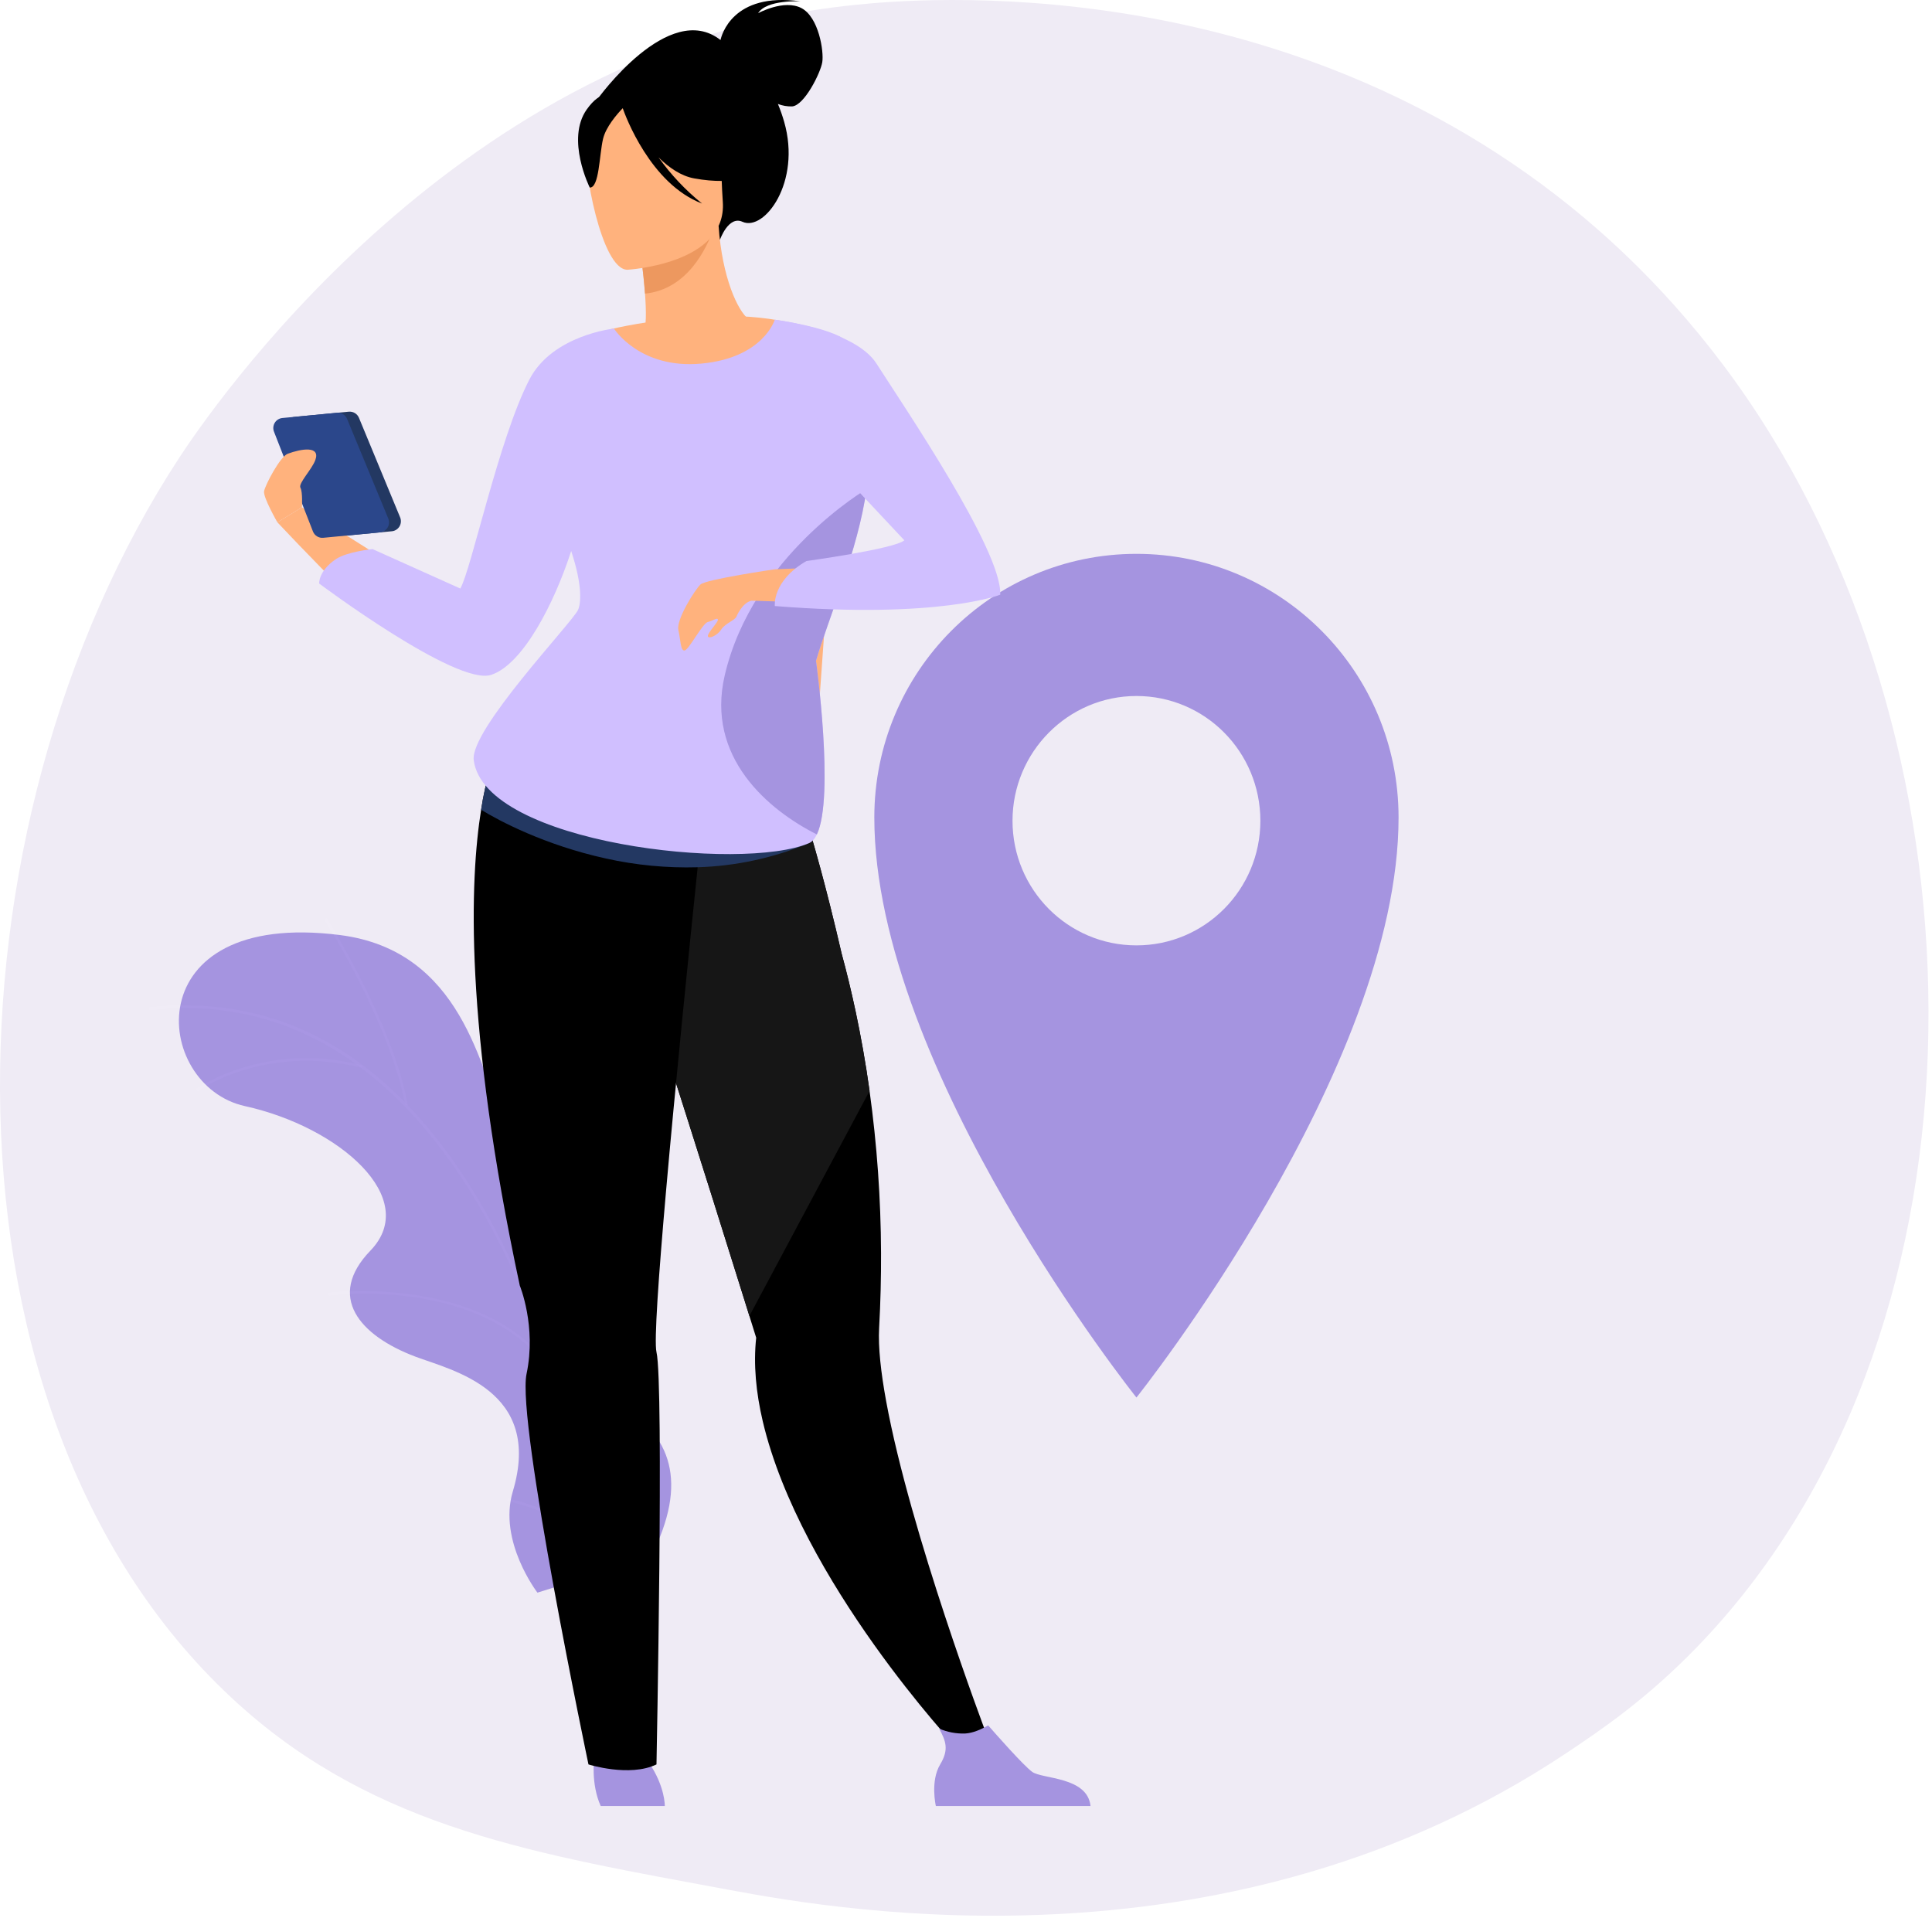
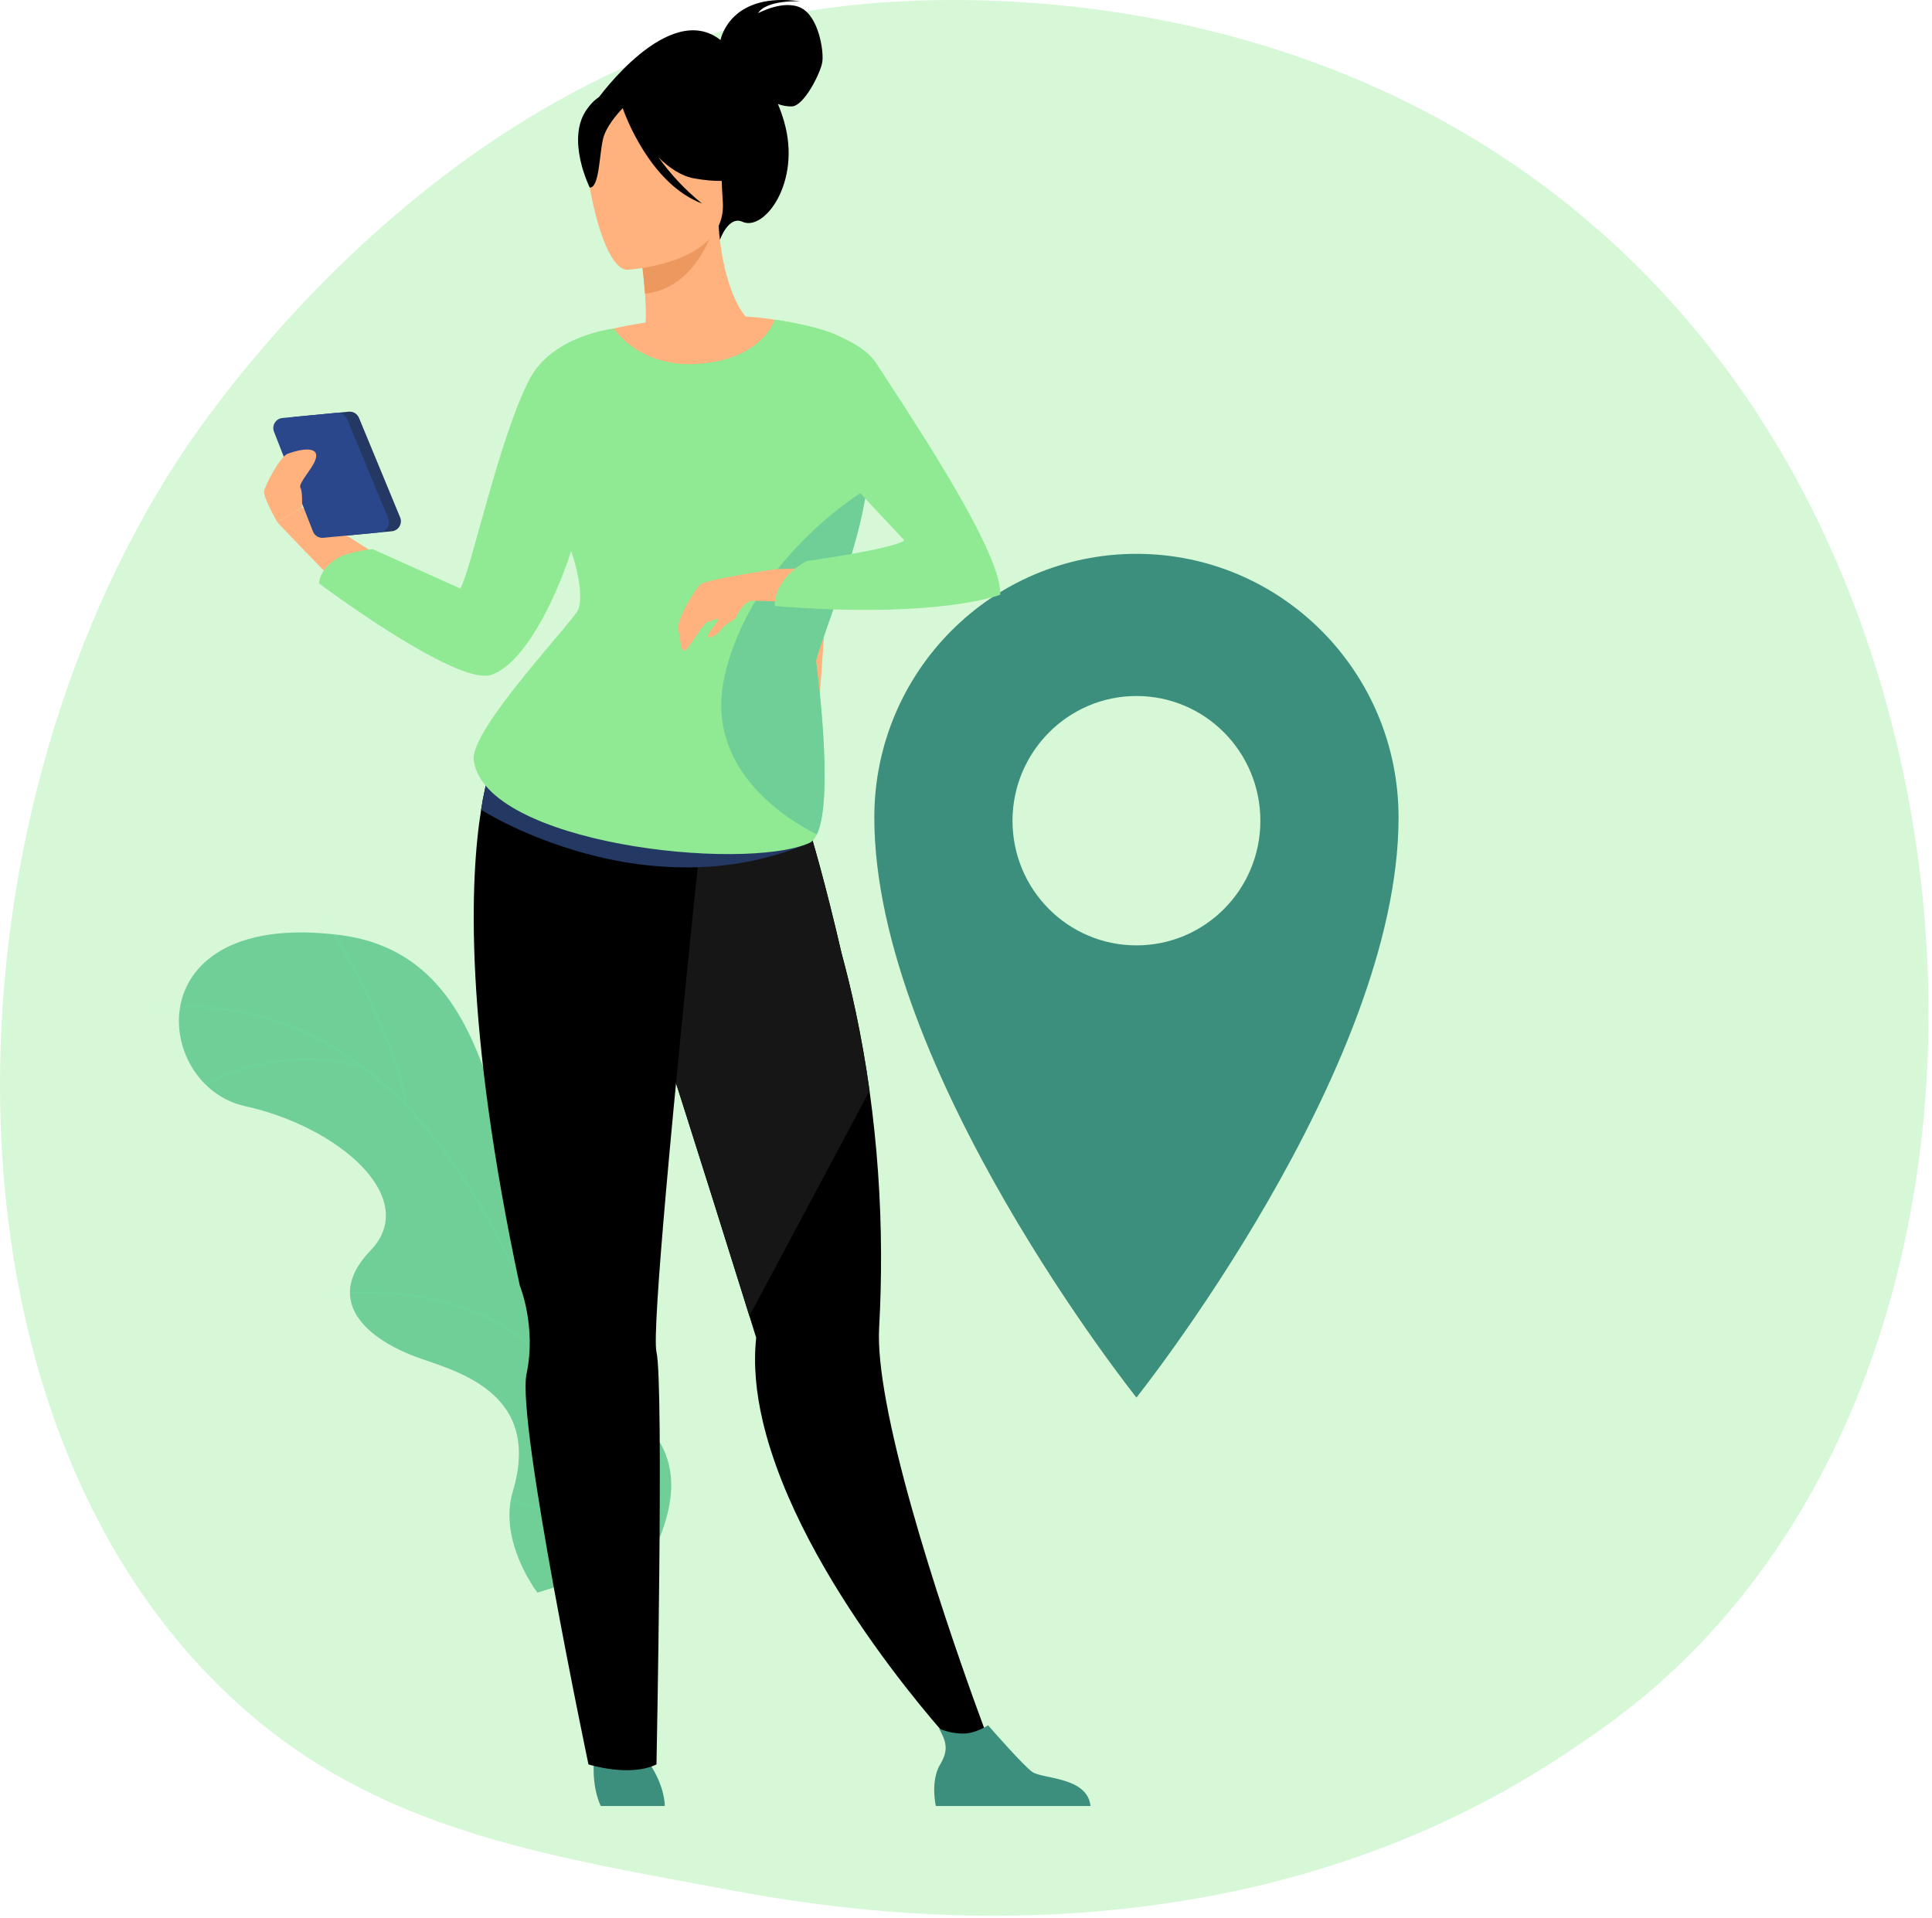
<svg xmlns="http://www.w3.org/2000/svg" width="132" height="131" viewBox="0 0 132 131" fill="none">
-   <path d="M115.909 112.573C112.479 116.108 109.41 118.185 107.061 119.754C84.146 135.051 57.953 130.642 49.854 129.135C36.788 126.704 25.759 124.988 16.283 116.429C-5.25 96.978 -4.203 56.404 12.251 31.269C14.202 28.289 30.631 3.942 56.881 0.511C57.523 0.427 58.002 0.379 58.422 0.335C62.483 -0.095 87.647 -2.364 108.166 14.823C111.103 17.284 115.83 21.721 120.214 28.49C136.241 53.238 136.292 91.567 115.909 112.573Z" fill="#efebf5" />
-   <path d="M44.461 106.393L36.719 108.819C36.719 108.819 34.017 105.305 35.036 101.909C37.114 94.979 30.899 93.642 28.379 92.693C24.579 91.262 22.268 88.599 25.31 85.448C28.751 81.883 23.203 77.003 16.733 75.576C10.402 74.179 9.232 62.121 23.212 63.886C31.561 64.94 32.844 73.038 34.465 76.974C36.085 80.909 42.208 79.358 41.698 84.946C41.262 89.719 38.884 93.844 42.345 95.947C45.806 98.05 47.09 101.222 44.461 106.393Z" fill="#a594e0" />
+   <path d="M115.909 112.573C112.479 116.108 109.41 118.185 107.061 119.754C84.146 135.051 57.953 130.642 49.854 129.135C36.788 126.704 25.759 124.988 16.283 116.429C-5.25 96.978 -4.203 56.404 12.251 31.269C14.202 28.289 30.631 3.942 56.881 0.511C57.523 0.427 58.002 0.379 58.422 0.335C62.483 -0.095 87.647 -2.364 108.166 14.823C111.103 17.284 115.83 21.721 120.214 28.49C136.241 53.238 136.292 91.567 115.909 112.573Z" fill="#D6F8D7" />
+   <path d="M44.461 106.393L36.719 108.819C36.719 108.819 34.017 105.305 35.036 101.909C37.114 94.979 30.899 93.642 28.379 92.693C24.579 91.262 22.268 88.599 25.31 85.448C28.751 81.883 23.203 77.003 16.733 75.576C10.402 74.179 9.232 62.121 23.212 63.886C31.561 64.94 32.844 73.038 34.465 76.974C36.085 80.909 42.208 79.358 41.698 84.946C41.262 89.719 38.884 93.844 42.345 95.947C45.806 98.05 47.09 101.222 44.461 106.393Z" fill="#6FCF97" />
  <g style="mix-blend-mode:soft-light" opacity="0.5">
    <g style="mix-blend-mode:soft-light" opacity="0.5">
-       <path d="M41.335 108.161L41.165 108.182C41.153 108.077 39.817 97.543 35.344 87.499C31.223 78.246 23.519 67.528 10.215 69.013L10.196 68.843C16.118 68.182 21.442 69.842 26.02 73.777C29.677 76.921 32.867 81.515 35.502 87.433C39.985 97.499 41.322 108.056 41.335 108.161Z" fill="#a594e0" />
+       <path d="M41.335 108.161L41.165 108.182C41.153 108.077 39.817 97.543 35.344 87.499C31.223 78.246 23.519 67.528 10.215 69.013L10.196 68.843C16.118 68.182 21.442 69.842 26.02 73.777C29.677 76.921 32.867 81.515 35.502 87.433C39.985 97.499 41.322 108.056 41.335 108.161Z" fill="#6FCF97" />
    </g>
    <g style="mix-blend-mode:soft-light" opacity="0.5">
-       <path d="M27.862 75.504L27.693 75.535C26.673 69.928 22.214 62.906 22.169 62.836L22.313 62.744C22.358 62.814 26.836 69.864 27.862 75.504Z" fill="#a594e0" />
+       <path d="M27.862 75.504L27.693 75.535C26.673 69.928 22.214 62.906 22.169 62.836L22.313 62.744C22.358 62.814 26.836 69.864 27.862 75.504Z" fill="#6FCF97" />
    </g>
    <g style="mix-blend-mode:soft-light" opacity="0.5">
-       <path d="M24.74 72.966C18.164 71.263 13.54 74.518 13.494 74.551L13.394 74.412C13.44 74.378 18.126 71.076 24.783 72.8L24.74 72.966Z" fill="#a594e0" />
+       <path d="M24.74 72.966C18.164 71.263 13.54 74.518 13.494 74.551L13.394 74.412C13.44 74.378 18.126 71.076 24.783 72.8L24.74 72.966Z" fill="#6FCF97" />
    </g>
    <g style="mix-blend-mode:soft-light" opacity="0.5">
-       <path d="M37.91 94.224C33.668 87.094 22.596 88.488 22.49 88.511L22.443 88.346C22.546 88.314 33.778 86.943 38.058 94.137L37.91 94.224Z" fill="#a594e0" />
+       <path d="M37.91 94.224C33.668 87.094 22.596 88.488 22.49 88.511L22.443 88.346C22.546 88.314 33.778 86.943 38.058 94.137L37.91 94.224Z" fill="#6FCF97" />
    </g>
    <g style="mix-blend-mode:soft-light" opacity="0.5">
-       <path d="M36.938 90.944L36.767 90.961C36.246 85.693 40.545 80.608 40.589 80.557L40.719 80.668C40.676 80.718 36.423 85.749 36.938 90.944Z" fill="#a594e0" />
+       <path d="M36.938 90.944L36.767 90.961C36.246 85.693 40.545 80.608 40.589 80.557L40.719 80.668C40.676 80.718 36.423 85.749 36.938 90.944Z" fill="#6FCF97" />
    </g>
    <g style="mix-blend-mode:soft-light" opacity="0.5">
-       <path d="M40.919 106.529C39.743 103.604 34.717 102.572 34.666 102.562L34.7 102.394C34.91 102.436 39.867 103.454 41.078 106.465L40.919 106.529Z" fill="#a594e0" />
+       <path d="M40.919 106.529C39.743 103.604 34.717 102.572 34.666 102.562L34.7 102.394C34.91 102.436 39.867 103.454 41.078 106.465L40.919 106.529Z" fill="#6FCF97" />
    </g>
    <g style="mix-blend-mode:soft-light" opacity="0.5">
-       <path d="M40.636 104.03L40.467 104.053C40.132 101.583 42.857 97.862 43.753 96.638C43.88 96.466 43.989 96.316 44.003 96.286L44.159 96.356C44.14 96.4 44.068 96.499 43.891 96.74C43.006 97.949 40.311 101.629 40.636 104.03Z" fill="#a594e0" />
+       <path d="M40.636 104.03L40.467 104.053C40.132 101.583 42.857 97.862 43.753 96.638C43.88 96.466 43.989 96.316 44.003 96.286L44.159 96.356C44.14 96.4 44.068 96.499 43.891 96.74C43.006 97.949 40.311 101.629 40.636 104.03Z" fill="#6FCF97" />
    </g>
  </g>
-   <path d="M77.645 37.842C67.752 37.842 59.736 45.904 59.736 55.856C59.736 73.06 77.645 95.488 77.645 95.488C77.645 95.488 95.554 73.06 95.554 55.856C95.554 45.904 87.538 37.842 77.645 37.842ZM77.645 64.594C72.961 64.594 69.178 60.78 69.178 56.082C69.178 51.383 72.976 47.555 77.645 47.555C82.329 47.555 86.112 51.368 86.112 56.082C86.112 60.78 82.329 64.594 77.645 64.594Z" fill="#a594e0" />
+   <path d="M77.645 37.842C67.752 37.842 59.736 45.904 59.736 55.856C59.736 73.06 77.645 95.488 77.645 95.488C77.645 95.488 95.554 73.06 95.554 55.856C95.554 45.904 87.538 37.842 77.645 37.842ZM77.645 64.594C72.961 64.594 69.178 60.78 69.178 56.082C69.178 51.383 72.976 47.555 77.645 47.555C82.329 47.555 86.112 51.368 86.112 56.082C86.112 60.78 82.329 64.594 77.645 64.594Z" fill="#3C8F7C" />
  <path d="M20.103 28.487L23.829 28.129C23.975 28.115 24.121 28.149 24.247 28.224C24.372 28.3 24.47 28.414 24.526 28.55L27.339 35.352C27.38 35.451 27.397 35.559 27.389 35.666C27.381 35.773 27.349 35.877 27.294 35.969C27.238 36.061 27.163 36.139 27.072 36.196C26.982 36.254 26.879 36.289 26.772 36.299L22.895 36.671C22.747 36.685 22.599 36.651 22.472 36.572C22.346 36.494 22.248 36.377 22.193 36.238L19.531 29.421C19.493 29.322 19.478 29.215 19.487 29.11C19.497 29.004 19.53 28.901 19.586 28.811C19.641 28.72 19.717 28.644 19.807 28.587C19.896 28.531 19.998 28.497 20.103 28.487Z" fill="#233862" />
  <path d="M67.351 118.364L65.374 119.419C65.374 119.419 54.682 108.031 52.112 97.103C51.654 95.152 51.468 93.228 51.665 91.402C51.665 91.402 51.51 90.908 51.237 90.032C51.225 89.994 51.213 89.955 51.201 89.916C51.083 89.532 50.94 89.08 50.781 88.569C50.265 86.917 49.556 84.658 48.748 82.085C46.887 76.165 42.631 62.813 40.812 57.259L53.883 52.508C53.883 52.508 55.368 55.909 57.502 65.153C57.83 66.36 58.159 67.694 58.467 69.148C58.815 70.795 59.141 72.595 59.411 74.54C59.919 78.208 60.181 81.905 60.195 85.608C60.202 87.262 60.162 88.977 60.064 90.747C59.993 92.045 60.185 93.774 60.545 95.741C62.192 104.734 67.351 118.364 67.351 118.364Z" fill="black" />
-   <path d="M74.508 123.396H63.94C63.94 123.396 63.545 121.703 64.239 120.55C64.853 119.531 64.618 118.95 64.163 118.107C64.724 118.351 65.332 118.466 65.943 118.444C66.469 118.413 67.026 118.173 67.514 117.888C67.969 118.409 69.917 120.626 70.525 121.066C71.216 121.564 74.295 121.386 74.508 123.396Z" fill="#a594e0" />
+   <path d="M74.508 123.396H63.94C63.94 123.396 63.545 121.703 64.239 120.55C64.853 119.531 64.618 118.95 64.163 118.107C64.724 118.351 65.332 118.466 65.943 118.444C66.469 118.413 67.026 118.173 67.514 117.888C67.969 118.409 69.917 120.626 70.525 121.066C71.216 121.564 74.295 121.386 74.508 123.396Z" fill="#3C8F7C" />
  <path d="M59.411 74.54L51.201 89.916C51.083 89.532 50.94 89.08 50.781 88.569C50.265 86.917 49.556 84.658 48.748 82.085C46.887 76.165 42.631 62.813 40.812 57.259L53.883 52.508C53.883 52.508 55.368 55.909 57.502 65.153C57.83 66.36 58.159 67.694 58.467 69.148C58.815 70.794 59.141 72.595 59.411 74.54Z" fill="#161616" />
  <path d="M23.823 40.632C23.758 40.688 20.626 37.472 18.953 35.69L20.628 34.665L29.776 40.434L23.823 40.632Z" fill="#FFB27D" />
-   <path d="M40.599 120.073C40.599 120.073 40.353 121.875 41.042 123.396H45.421C45.421 123.396 45.453 122.082 44.338 120.435C43.224 118.788 40.599 120.073 40.599 120.073Z" fill="#a594e0" />
+   <path d="M40.599 120.073C40.599 120.073 40.353 121.875 41.042 123.396H45.421C45.421 123.396 45.453 122.082 44.338 120.435C43.224 118.788 40.599 120.073 40.599 120.073Z" fill="#3C8F7C" />
  <path d="M49.228 2.735C49.287 2.453 50.033 -0.558 54.685 0.091C54.685 0.091 52.364 -0.034 51.797 0.902C51.797 0.902 53.56 -0.068 54.752 0.551C55.943 1.171 56.299 3.519 56.18 4.25C56.062 4.981 54.953 7.211 54.119 7.271C53.788 7.281 53.458 7.223 53.149 7.103C53.316 7.502 53.458 7.91 53.577 8.325C54.763 12.452 52.216 15.837 50.726 15.153C49.77 14.715 49.189 16.382 49.189 16.382L40.828 6.767C40.828 6.767 45.69 -0.038 49.228 2.735Z" fill="black" />
  <path d="M40.671 28.52C41.762 29.28 43.13 29.907 44.846 30.305C51.282 31.799 53.748 26.335 54.675 22.585C54.002 22.211 53.26 21.982 52.494 21.912C52.029 21.857 51.54 21.82 51.135 21.8C50.412 21.244 49.335 18.968 49.098 15.435L48.795 15.517L43.723 16.911C43.723 16.911 43.955 18.531 44.069 20.062C44.157 21.259 44.171 22.404 43.945 22.684C43.55 22.771 43.312 22.827 43.312 22.827C43.311 22.829 43.31 22.83 43.309 22.832C42.251 24.639 41.368 26.544 40.671 28.52Z" fill="#FFB27D" />
  <path d="M43.722 16.912C43.722 16.912 43.955 18.53 44.068 20.063C46.942 19.773 48.275 17.026 48.794 15.518L43.722 16.912Z" fill="#ED985F" />
  <path d="M42.864 18.432C42.864 18.432 49.684 18.054 49.384 13.791C49.084 9.528 49.763 6.609 45.396 6.67C41.028 6.731 40.298 8.417 40.053 9.865C39.808 11.312 41.082 18.421 42.864 18.432Z" fill="#FFB27D" />
  <path d="M40.087 7.48C41.048 6.122 41.864 6.346 42.338 6.699C45.914 4.375 48.531 7.242 48.531 7.242C49.205 10.268 51.526 11.862 51.526 11.862C51.526 11.862 50.339 12.722 47.424 12.188C46.533 12.026 45.708 11.458 44.99 10.749C45.834 11.933 46.835 12.995 47.965 13.907C44.433 12.566 42.719 7.888 42.546 7.393C42.157 7.798 41.395 8.672 41.202 9.489C40.94 10.599 40.947 12.844 40.293 12.815C40.293 12.815 38.645 9.517 40.087 7.48Z" fill="black" />
  <path d="M41.76 22.484C41.76 22.484 52.871 19.774 57.703 23.777L55.289 57.602L33.558 52.328C33.558 52.328 34.169 50.188 38.336 44.496C42.503 38.805 40.691 30.457 41.76 22.484Z" fill="#FFB27D" />
  <path d="M48.237 53.836C48.237 53.836 48.225 53.951 48.202 54.17C48.192 54.263 48.179 54.377 48.166 54.51C48.072 55.387 47.895 57.068 47.667 59.256C47.071 64.992 46.135 74.206 45.497 81.478C44.998 87.165 44.681 91.665 44.853 92.387C45.367 94.562 44.853 120.556 44.853 120.556C43.006 121.446 40.206 120.556 40.206 120.556C40.206 120.556 35.286 97.132 35.975 93.876C36.663 90.62 35.514 87.841 35.514 87.841C31.695 69.972 32.113 60.068 32.871 55.327C33.017 54.347 33.236 53.379 33.525 52.432C33.597 52.19 33.684 51.952 33.786 51.72C42.212 49.443 48.237 53.836 48.237 53.836Z" fill="black" />
  <path d="M55.289 57.601C52.87 58.616 50.287 59.177 47.667 59.256C45.56 59.317 43.454 59.116 41.396 58.658C37.229 57.747 34.056 56.062 32.872 55.327C33.018 54.347 33.236 53.379 33.525 52.432C36.09 50.597 42.433 52.353 47.614 54.299C47.799 54.369 47.983 54.439 48.166 54.51C52.135 56.034 55.289 57.601 55.289 57.601Z" fill="#233862" />
-   <path d="M59.201 33.424C58.665 37.493 56.519 42.473 55.752 45.153C55.752 45.153 57.033 54.459 55.81 57.014C55.671 57.306 55.499 57.509 55.288 57.601C50.757 59.584 33.112 57.658 32.367 51.941C32.096 49.863 39.088 42.555 39.495 41.669C39.665 41.302 39.845 40.113 39.025 37.649C37.863 41.247 35.717 45.403 33.558 46.111C31.186 46.891 21.806 39.87 21.806 39.87C21.806 39.87 21.752 39.017 22.938 38.21C23.7 37.691 25.452 37.516 25.452 37.516L31.45 40.212C32.202 38.918 34.078 29.968 36.172 25.927C37.746 22.89 41.949 22.45 41.949 22.45C41.949 22.45 43.699 25.237 47.929 24.842C52.16 24.446 52.934 21.845 52.934 21.845C52.934 21.845 56.687 22.346 57.843 23.283C58.043 23.446 59.904 28.093 59.201 33.424Z" fill="#D0BFFF" />
-   <path d="M55.752 45.153C55.752 45.153 57.033 54.459 55.81 57.014C52.509 55.349 48.206 51.757 49.516 46.143C51.418 37.987 59.201 33.424 59.201 33.424C58.664 37.493 56.519 42.473 55.752 45.153Z" fill="#a594e0" />
+   <path d="M59.201 33.424C58.665 37.493 56.519 42.473 55.752 45.153C55.752 45.153 57.033 54.459 55.81 57.014C55.671 57.306 55.499 57.509 55.288 57.601C50.757 59.584 33.112 57.658 32.367 51.941C32.096 49.863 39.088 42.555 39.495 41.669C39.665 41.302 39.845 40.113 39.025 37.649C37.863 41.247 35.717 45.403 33.558 46.111C31.186 46.891 21.806 39.87 21.806 39.87C21.806 39.87 21.752 39.017 22.938 38.21C23.7 37.691 25.452 37.516 25.452 37.516L31.45 40.212C32.202 38.918 34.078 29.968 36.172 25.927C37.746 22.89 41.949 22.45 41.949 22.45C41.949 22.45 43.699 25.237 47.929 24.842C52.16 24.446 52.934 21.845 52.934 21.845C52.934 21.845 56.687 22.346 57.843 23.283C58.043 23.446 59.904 28.093 59.201 33.424Z" fill="#90EA93" />
+   <path d="M55.752 45.153C55.752 45.153 57.033 54.459 55.81 57.014C52.509 55.349 48.206 51.757 49.516 46.143C51.418 37.987 59.201 33.424 59.201 33.424C58.664 37.493 56.519 42.473 55.752 45.153Z" fill="#6FCF97" />
  <path d="M52.934 38.898C52.934 38.898 48.235 39.583 47.86 39.935C47.485 40.287 46.188 42.335 46.348 43.047C46.508 43.759 46.491 44.493 46.779 44.443C47.067 44.392 48.005 42.582 48.36 42.499C48.715 42.416 49.007 42.172 49.05 42.331C49.093 42.49 48.328 43.251 48.366 43.468C48.404 43.684 49.006 43.431 49.276 43.011C49.546 42.59 50.221 42.383 50.322 42.121C50.424 41.859 50.889 40.992 51.522 41.032C52.154 41.072 52.934 38.898 52.934 38.898Z" fill="#FFB27D" />
  <path d="M57.506 38.712L52.934 38.898L51.37 41.041L57.588 41.25L57.506 38.712Z" fill="#FFB27D" />
-   <path d="M52.934 21.846C52.934 21.846 58.384 22.495 59.884 24.843C61.781 27.811 68.484 37.654 68.34 40.633C68.34 40.633 64.164 42.304 52.939 41.408C52.939 41.408 52.735 39.702 55.096 38.334C55.096 38.334 61.123 37.505 61.787 36.917L57.312 32.141L52.934 21.846Z" fill="#D0BFFF" />
+   <path d="M52.934 21.846C52.934 21.846 58.384 22.495 59.884 24.843C61.781 27.811 68.484 37.654 68.34 40.633C68.34 40.633 64.164 42.304 52.939 41.408C52.939 41.408 52.735 39.702 55.096 38.334C55.096 38.334 61.123 37.505 61.787 36.917L57.312 32.141L52.934 21.846Z" fill="#90EA93" />
  <path d="M19.291 28.561L23.018 28.204C23.163 28.19 23.309 28.223 23.435 28.299C23.56 28.374 23.658 28.488 23.714 28.624L26.527 35.426C26.568 35.526 26.586 35.633 26.578 35.74C26.57 35.848 26.537 35.952 26.482 36.044C26.427 36.136 26.351 36.214 26.26 36.271C26.17 36.328 26.067 36.364 25.961 36.374L22.084 36.746C21.936 36.76 21.788 36.725 21.661 36.647C21.534 36.569 21.436 36.452 21.382 36.313L18.72 29.496C18.681 29.397 18.666 29.29 18.675 29.184C18.685 29.078 18.718 28.976 18.774 28.885C18.829 28.795 18.905 28.718 18.995 28.662C19.084 28.606 19.186 28.571 19.291 28.561Z" fill="#2B478B" />
  <path d="M18.953 35.69C18.953 35.69 17.969 33.985 18.043 33.565C18.116 33.145 19.135 31.197 19.658 31.003C20.592 30.657 21.904 30.443 21.544 31.432C21.306 32.084 20.363 33.029 20.527 33.326C20.691 33.623 20.628 34.665 20.628 34.665L18.953 35.69Z" fill="#FFB27D" />
</svg>
